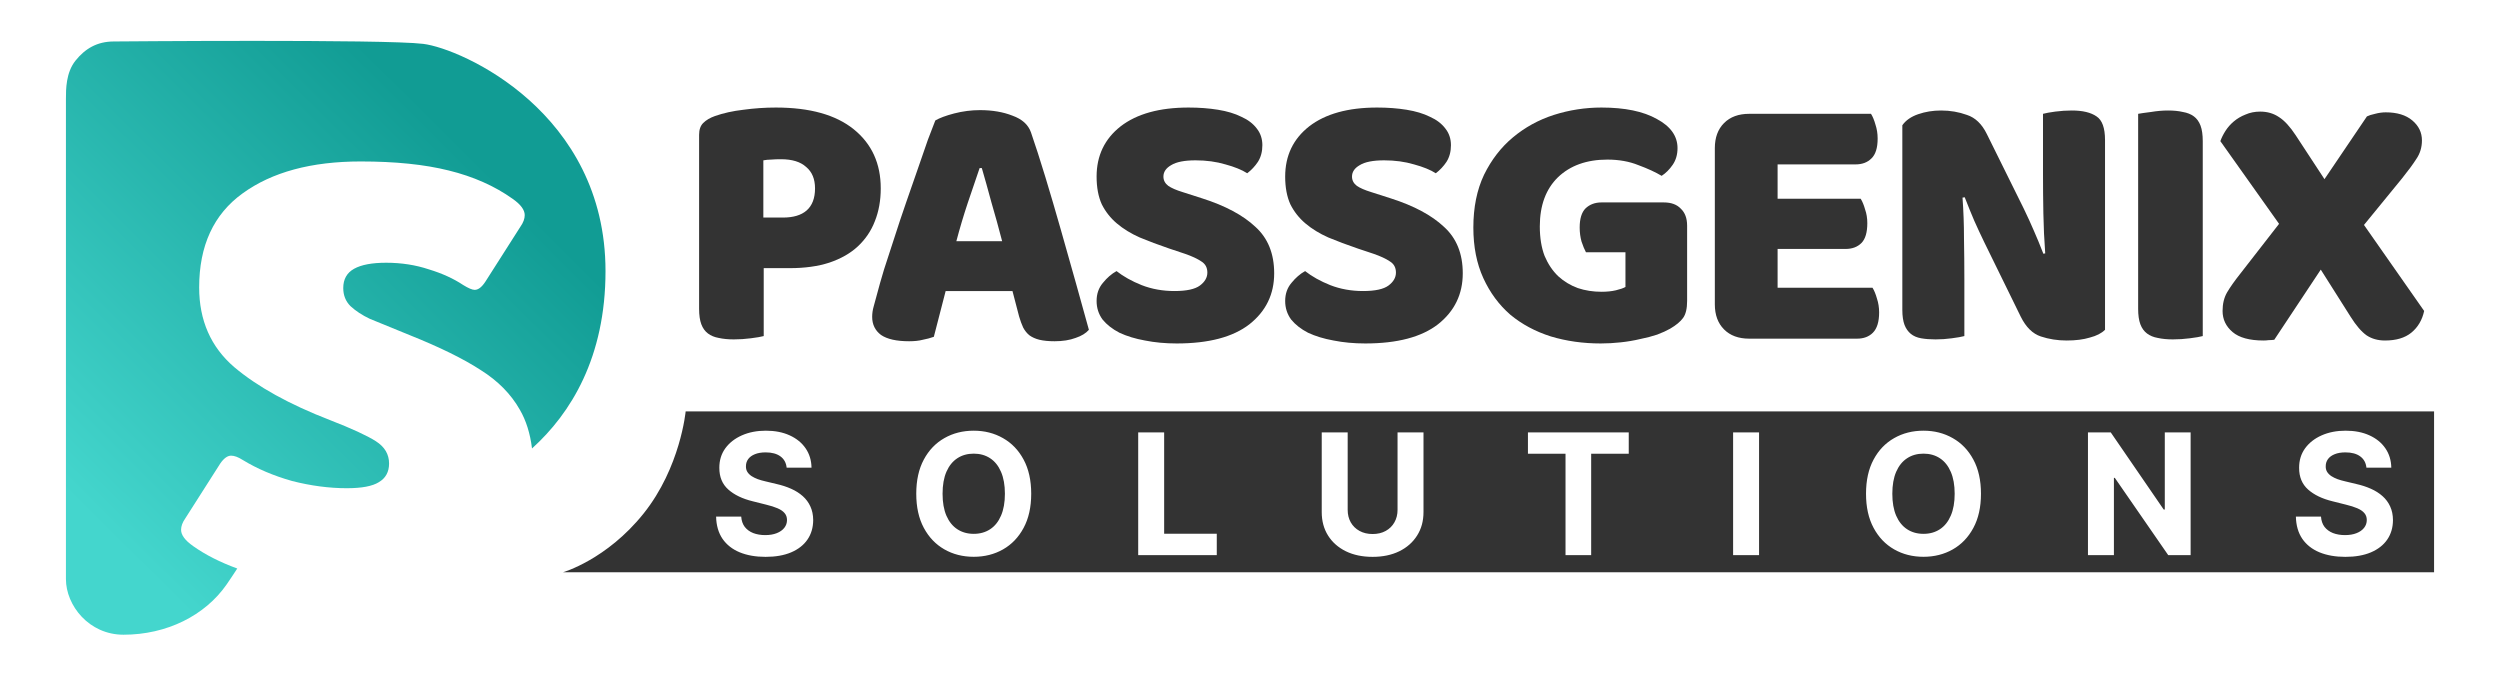
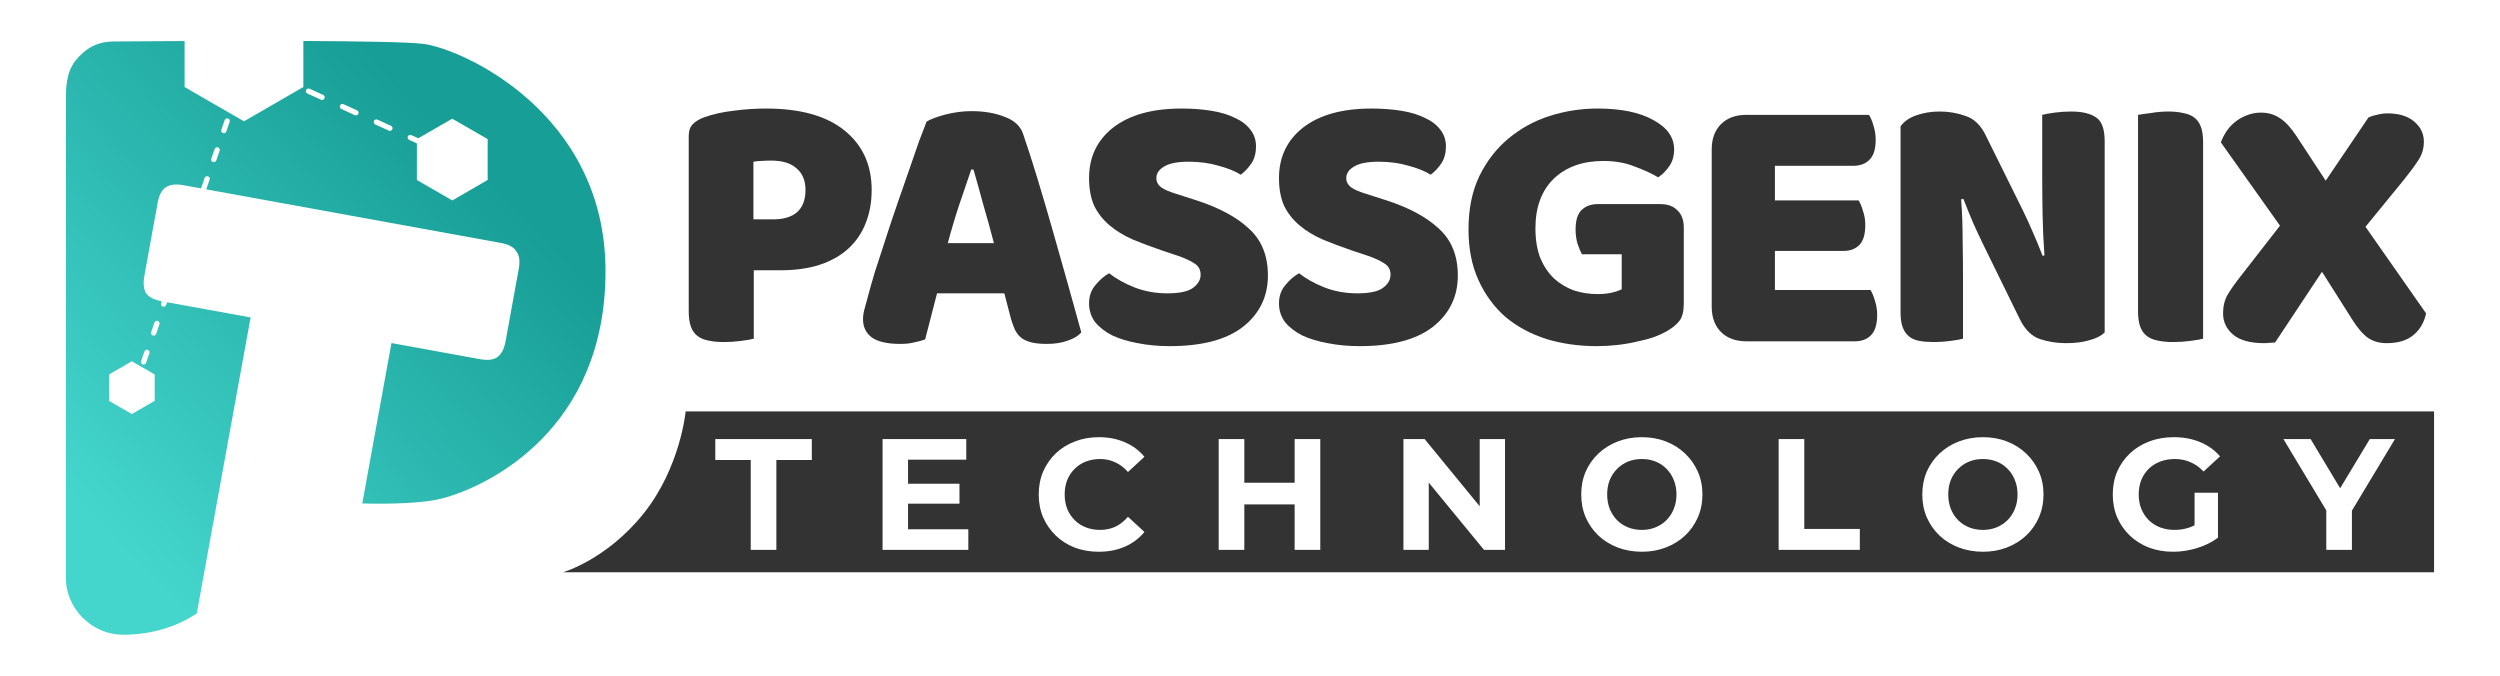
<svg xmlns="http://www.w3.org/2000/svg" width="1896" height="512" viewBox="0 0 1896 512" fill="none">
-   <path fill-rule="evenodd" clip-rule="evenodd" d="M50 439.189C50 459.145 67.46 481.369 93.65 481.369C126.387 481.369 155.487 466.855 171.856 443.271C174.314 439.73 177.067 435.6 179.941 431.157C166.936 426.415 155.781 420.748 146.475 414.156C140.379 409.889 137.33 405.774 137.33 401.811C137.33 399.068 138.397 396.172 140.531 393.124L167.05 351.516C169.794 347.554 172.537 345.572 175.28 345.572C177.719 345.572 180.615 346.639 183.968 348.773C194.941 355.479 207.439 360.813 221.46 364.776C235.787 368.434 249.656 370.263 263.068 370.263C274.346 370.263 282.424 368.738 287.301 365.69C292.483 362.642 295.074 357.917 295.074 351.516C295.074 344.505 291.721 338.866 285.015 334.599C278.309 330.331 266.726 324.997 250.266 318.596C219.479 306.708 195.246 293.296 177.566 278.36C159.887 263.119 151.047 243.001 151.047 218.006C151.047 186.305 162.021 162.529 183.968 146.678C206.219 130.523 236.091 122.445 273.584 122.445C299.798 122.445 322.05 124.732 340.339 129.304C358.933 133.876 375.089 141.039 388.805 150.794C394.902 155.061 397.95 159.176 397.95 163.139C397.95 165.882 396.883 168.778 394.749 171.826L368.23 213.434C365.487 217.701 362.743 219.835 360 219.835C358.171 219.835 355.275 218.616 351.313 216.177C343.997 211.3 335.31 207.337 325.251 204.289C315.192 200.936 304.371 199.26 292.788 199.26C282.119 199.26 274.041 200.784 268.555 203.832C263.068 206.88 260.325 211.757 260.325 218.463C260.325 223.95 262.153 228.522 265.811 232.18C269.774 235.838 274.651 239.038 280.443 241.782C286.234 244.22 296.293 248.335 310.62 254.127C333.481 263.271 351.465 272.111 364.572 280.646C377.68 288.876 387.586 298.935 394.292 310.823C399.023 318.994 402.085 328.758 403.478 340.115C432.993 313.459 459.218 270.961 459.218 205.614C459.218 85.153 350.093 36.896 320.993 33.268C291.893 29.639 86.375 31.453 86.375 31.453C73.644 31.453 64.55 36.896 57.275 45.967C50 55.038 50 67.737 50 74.994V439.189Z" fill="url(#paint0_linear_14_70)" />
-   <path d="M593.76 165C601.6 165 607.573 163.227 611.68 159.68C615.973 155.947 618.12 150.347 618.12 142.88C618.12 135.787 615.88 130.373 611.4 126.64C607.107 122.72 600.76 120.76 592.36 120.76C589.373 120.76 586.853 120.853 584.8 121.04C582.933 121.04 580.973 121.227 578.92 121.6V165H593.76ZM579.2 254.88C577.147 255.44 573.88 256 569.4 256.56C565.107 257.12 560.813 257.4 556.52 257.4C552.227 257.4 548.4 257.027 545.04 256.28C541.867 255.72 539.16 254.6 536.92 252.92C534.68 251.24 533 248.907 531.88 245.92C530.76 242.933 530.2 239.013 530.2 234.16V102.28C530.2 98.36 531.227 95.373 533.28 93.32C535.52 91.08 538.507 89.307 542.24 88C548.587 85.76 555.773 84.173 563.8 83.24C572.013 82.12 580.227 81.56 588.44 81.56C614.2 81.56 633.893 87.067 647.52 98.08C661.147 109.093 667.96 124.027 667.96 142.88C667.96 152.027 666.467 160.333 663.48 167.8C660.68 175.08 656.387 181.427 650.6 186.84C645 192.067 637.813 196.173 629.04 199.16C620.453 201.96 610.467 203.36 599.08 203.36H579.2V254.88Z" fill="#333333" />
-   <path d="M709.339 91.36C712.512 89.493 717.272 87.72 723.619 86.04C730.152 84.36 736.685 83.52 743.219 83.52C752.552 83.52 760.765 84.92 767.859 87.72C775.139 90.333 779.805 94.533 781.859 100.32C785.219 110.027 788.859 121.32 792.779 134.2C796.699 147.08 800.619 160.427 804.539 174.24C808.459 187.867 812.285 201.4 816.019 214.84C819.752 228.093 823.019 239.853 825.819 250.12C823.579 252.733 820.219 254.787 815.739 256.28C811.259 257.96 805.939 258.8 799.779 258.8C795.299 258.8 791.472 258.427 788.299 257.68C785.312 256.933 782.792 255.813 780.739 254.32C778.872 252.827 777.285 250.867 775.979 248.44C774.859 246.013 773.832 243.213 772.899 240.04L767.859 220.72H717.179C715.685 226.32 714.192 232.107 712.699 238.08C711.205 244.053 709.712 249.84 708.219 255.44C705.605 256.373 702.805 257.12 699.819 257.68C697.019 258.427 693.565 258.8 689.459 258.8C679.939 258.8 672.845 257.213 668.179 254.04C663.699 250.68 661.459 246.107 661.459 240.32C661.459 237.707 661.832 235.093 662.579 232.48C663.325 229.867 664.165 226.787 665.099 223.24C666.405 218.2 668.179 211.947 670.419 204.48C672.845 197.013 675.459 188.987 678.259 180.4C681.059 171.627 684.045 162.667 687.219 153.52C690.392 144.373 693.379 135.787 696.179 127.76C698.979 119.547 701.499 112.267 703.739 105.92C706.165 99.573 708.032 94.72 709.339 91.36ZM742.939 127.48C740.325 135.32 737.339 144.093 733.979 153.8C730.805 163.32 727.912 173.027 725.299 182.92H760.019C757.405 172.84 754.699 163.04 751.899 153.52C749.285 143.813 746.859 135.133 744.619 127.48H742.939Z" fill="#333333" />
-   <path d="M886.819 188.52C878.606 185.72 871.139 182.92 864.419 180.12C857.699 177.133 851.913 173.587 847.059 169.48C842.206 165.373 838.379 160.52 835.579 154.92C832.966 149.133 831.659 142.133 831.659 133.92C831.659 118.053 837.726 105.36 849.859 95.84C862.179 86.32 879.353 81.56 901.379 81.56C909.406 81.56 916.873 82.12 923.779 83.24C930.686 84.36 936.566 86.133 941.419 88.56C946.459 90.8 950.379 93.787 953.179 97.52C955.979 101.067 957.379 105.267 957.379 110.12C957.379 114.973 956.259 119.173 954.019 122.72C951.779 126.08 949.073 128.973 945.899 131.4C941.793 128.787 936.286 126.547 929.379 124.68C922.473 122.627 914.913 121.6 906.699 121.6C898.299 121.6 892.139 122.813 888.219 125.24C884.299 127.48 882.339 130.373 882.339 133.92C882.339 136.72 883.553 139.053 885.979 140.92C888.406 142.6 892.046 144.187 896.899 145.68L911.739 150.44C929.286 156.04 942.726 163.227 952.059 172C961.579 180.587 966.339 192.347 966.339 207.28C966.339 223.147 960.086 236.027 947.579 245.92C935.073 255.627 916.686 260.48 892.419 260.48C883.833 260.48 875.806 259.733 868.339 258.24C861.059 256.933 854.619 254.973 849.019 252.36C843.606 249.56 839.313 246.2 836.139 242.28C833.153 238.173 831.659 233.507 831.659 228.28C831.659 222.867 833.246 218.293 836.419 214.56C839.593 210.64 843.046 207.653 846.779 205.6C852.006 209.707 858.353 213.253 865.819 216.24C873.473 219.227 881.779 220.72 890.739 220.72C899.886 220.72 906.326 219.32 910.059 216.52C913.793 213.72 915.659 210.453 915.659 206.72C915.659 202.987 914.166 200.187 911.179 198.32C908.193 196.267 903.993 194.307 898.579 192.44L886.819 188.52Z" fill="#333333" />
-   <path d="M1029.84 188.52C1021.62 185.72 1014.16 182.92 1007.44 180.12C1000.72 177.133 994.931 173.587 990.078 169.48C985.225 165.373 981.398 160.52 978.598 154.92C975.985 149.133 974.678 142.133 974.678 133.92C974.678 118.053 980.745 105.36 992.878 95.84C1005.2 86.32 1022.37 81.56 1044.4 81.56C1052.42 81.56 1059.89 82.12 1066.8 83.24C1073.7 84.36 1079.58 86.133 1084.44 88.56C1089.48 90.8 1093.4 93.787 1096.2 97.52C1099 101.067 1100.4 105.267 1100.4 110.12C1100.4 114.973 1099.28 119.173 1097.04 122.72C1094.8 126.08 1092.09 128.973 1088.92 131.4C1084.81 128.787 1079.3 126.547 1072.4 124.68C1065.49 122.627 1057.93 121.6 1049.72 121.6C1041.32 121.6 1035.16 122.813 1031.24 125.24C1027.32 127.48 1025.36 130.373 1025.36 133.92C1025.36 136.72 1026.57 139.053 1029 140.92C1031.42 142.6 1035.06 144.187 1039.92 145.68L1054.76 150.44C1072.3 156.04 1085.74 163.227 1095.08 172C1104.6 180.587 1109.36 192.347 1109.36 207.28C1109.36 223.147 1103.1 236.027 1090.6 245.92C1078.09 255.627 1059.7 260.48 1035.44 260.48C1026.85 260.48 1018.82 259.733 1011.36 258.24C1004.08 256.933 997.638 254.973 992.038 252.36C986.625 249.56 982.331 246.2 979.158 242.28C976.171 238.173 974.678 233.507 974.678 228.28C974.678 222.867 976.265 218.293 979.438 214.56C982.611 210.64 986.065 207.653 989.798 205.6C995.025 209.707 1001.37 213.253 1008.84 216.24C1016.49 219.227 1024.8 220.72 1033.76 220.72C1042.9 220.72 1049.34 219.32 1053.08 216.52C1056.81 213.72 1058.68 210.453 1058.68 206.72C1058.68 202.987 1057.18 200.187 1054.2 198.32C1051.21 196.267 1047.01 194.307 1041.6 192.44L1029.84 188.52Z" fill="#333333" />
-   <path d="M1279.51 228.28C1279.51 234.067 1278.48 238.36 1276.43 241.16C1274.38 243.96 1271.11 246.667 1266.63 249.28C1264.02 250.773 1260.75 252.267 1256.83 253.76C1252.91 255.067 1248.62 256.187 1243.95 257.12C1239.28 258.24 1234.34 259.08 1229.11 259.64C1224.07 260.2 1219.03 260.48 1213.99 260.48C1200.55 260.48 1187.95 258.707 1176.19 255.16C1164.43 251.427 1154.16 245.92 1145.39 238.64C1136.8 231.173 1129.99 221.933 1124.95 210.92C1119.91 199.907 1117.39 187.12 1117.39 172.56C1117.39 157.253 1120.1 143.907 1125.51 132.52C1131.11 121.133 1138.39 111.707 1147.35 104.24C1156.5 96.587 1166.86 90.893 1178.43 87.16C1190.19 83.427 1202.23 81.56 1214.55 81.56C1232.28 81.56 1246.28 84.453 1256.55 90.24C1267 95.84 1272.23 103.213 1272.23 112.36C1272.23 117.213 1271.02 121.413 1268.59 124.96C1266.16 128.507 1263.36 131.307 1260.19 133.36C1255.52 130.56 1249.64 127.853 1242.55 125.24C1235.64 122.44 1227.8 121.04 1219.03 121.04C1203.35 121.04 1190.84 125.52 1181.51 134.48C1172.36 143.44 1167.79 155.853 1167.79 171.72C1167.79 180.307 1169 187.773 1171.43 194.12C1174.04 200.28 1177.5 205.413 1181.79 209.52C1186.08 213.44 1191.03 216.427 1196.63 218.48C1202.23 220.347 1208.2 221.28 1214.55 221.28C1218.66 221.28 1222.3 220.907 1225.47 220.16C1228.64 219.413 1231.07 218.573 1232.75 217.64V191.32H1202.79C1201.67 189.267 1200.55 186.56 1199.43 183.2C1198.5 179.84 1198.03 176.293 1198.03 172.56C1198.03 165.84 1199.52 160.987 1202.51 158C1205.68 155.013 1209.7 153.52 1214.55 153.52H1261.87C1267.47 153.52 1271.76 155.107 1274.75 158.28C1277.92 161.267 1279.51 165.56 1279.51 171.16V228.28Z" fill="#333333" />
-   <path d="M1300.53 112.36C1300.53 104.333 1302.86 97.987 1307.53 93.32C1312.19 88.653 1318.54 86.32 1326.57 86.32H1418.97C1420.27 88.373 1421.39 91.08 1422.33 94.44C1423.45 97.8 1424.01 101.347 1424.01 105.08C1424.01 112.173 1422.42 117.213 1419.25 120.2C1416.26 123.187 1412.25 124.68 1407.21 124.68H1348.13V150.72H1411.13C1412.43 152.773 1413.55 155.48 1414.49 158.84C1415.61 162.013 1416.17 165.467 1416.17 169.2C1416.17 176.293 1414.67 181.333 1411.69 184.32C1408.7 187.307 1404.69 188.8 1399.65 188.8H1348.13V218.2H1420.09C1421.39 220.253 1422.51 222.96 1423.45 226.32C1424.57 229.68 1425.13 233.227 1425.13 236.96C1425.13 244.053 1423.54 249.187 1420.37 252.36C1417.38 255.347 1413.37 256.84 1408.33 256.84H1326.57C1318.54 256.84 1312.19 254.507 1307.53 249.84C1302.86 245.173 1300.53 238.827 1300.53 230.8V112.36Z" fill="#333333" />
-   <path d="M1596.45 250.12C1593.83 252.733 1590.01 254.693 1584.97 256C1580.11 257.493 1574.23 258.24 1567.33 258.24C1560.42 258.24 1553.89 257.213 1547.73 255.16C1541.57 253.107 1536.53 248.16 1532.61 240.32L1504.89 183.76C1502.09 177.973 1499.57 172.56 1497.33 167.52C1495.09 162.293 1492.66 156.32 1490.05 149.6L1488.37 149.88C1489.11 159.96 1489.49 170.227 1489.49 180.68C1489.67 191.133 1489.77 201.4 1489.77 211.48V254.88C1487.71 255.44 1484.54 256 1480.25 256.56C1476.14 257.12 1472.03 257.4 1467.93 257.4C1463.82 257.4 1460.18 257.12 1457.01 256.56C1453.83 256 1451.22 254.88 1449.17 253.2C1447.11 251.52 1445.53 249.28 1444.41 246.48C1443.29 243.493 1442.73 239.667 1442.73 235V95C1445.34 91.267 1449.35 88.467 1454.77 86.6C1460.18 84.733 1465.97 83.8 1472.13 83.8C1479.03 83.8 1485.57 84.92 1491.73 87.16C1498.07 89.213 1503.11 94.067 1506.85 101.72L1534.85 158.28C1537.65 164.067 1540.17 169.573 1542.41 174.8C1544.65 179.84 1547.07 185.72 1549.69 192.44L1551.09 192.16C1550.34 182.08 1549.87 172 1549.69 161.92C1549.5 151.84 1549.41 141.76 1549.41 131.68V86.32C1551.46 85.76 1554.54 85.2 1558.65 84.64C1562.94 84.08 1567.14 83.8 1571.25 83.8C1579.46 83.8 1585.71 85.293 1590.01 88.28C1594.3 91.08 1596.45 97.053 1596.45 106.2V250.12Z" fill="#333333" />
-   <path d="M1670.57 254.88C1668.51 255.44 1665.25 256 1660.77 256.56C1656.47 257.12 1652.18 257.4 1647.89 257.4C1643.59 257.4 1639.77 257.027 1636.41 256.28C1633.23 255.72 1630.53 254.6 1628.29 252.92C1626.05 251.24 1624.37 248.907 1623.25 245.92C1622.13 242.933 1621.57 239.013 1621.57 234.16V86.32C1623.62 85.947 1626.89 85.48 1631.37 84.92C1635.85 84.173 1640.14 83.8 1644.25 83.8C1648.54 83.8 1652.27 84.173 1655.45 84.92C1658.81 85.48 1661.61 86.6 1663.85 88.28C1666.09 89.96 1667.77 92.293 1668.89 95.28C1670.01 98.267 1670.57 102.187 1670.57 107.04V254.88Z" fill="#333333" />
-   <path d="M1683.92 107.04C1684.85 104.427 1686.16 101.813 1687.84 99.2C1689.52 96.587 1691.57 94.253 1694 92.2C1696.61 89.96 1699.6 88.187 1702.96 86.88C1706.32 85.387 1710.05 84.64 1714.16 84.64C1719.57 84.64 1724.33 86.04 1728.44 88.84C1732.54 91.453 1736.74 96.027 1741.04 102.56L1762.88 135.88L1795.08 88.28C1796.57 87.533 1798.62 86.88 1801.24 86.32C1804.04 85.573 1806.74 85.2 1809.36 85.2C1817.94 85.2 1824.66 87.253 1829.52 91.36C1834.37 95.467 1836.8 100.507 1836.8 106.48C1836.8 111.707 1835.4 116.373 1832.6 120.48C1829.98 124.587 1826.34 129.533 1821.68 135.32L1792.84 170.6L1838.48 235.84C1836.98 242.747 1833.72 248.253 1828.68 252.36C1823.82 256.28 1817.2 258.24 1808.8 258.24C1803.38 258.24 1798.72 256.933 1794.8 254.32C1790.88 251.52 1786.86 246.853 1782.76 240.32L1760.08 204.48L1724.8 257.68C1723.3 257.867 1721.9 257.96 1720.6 257.96C1719.29 258.147 1717.98 258.24 1716.68 258.24C1706.04 258.24 1698.2 256.093 1693.16 251.8C1688.12 247.507 1685.6 242.187 1685.6 235.84C1685.6 230.427 1686.72 225.76 1688.96 221.84C1691.38 217.733 1694.74 212.973 1699.04 207.56L1728.44 169.76L1683.92 107.04Z" fill="#333333" />
-   <path fill-rule="evenodd" clip-rule="evenodd" d="M488.066 389.5C516.078 354.5 520 312 520 312H1846V434H520H427C427 434 460.054 424.5 488.066 389.5ZM596.591 354.682C596.227 351.015 594.667 348.167 591.909 346.136C589.151 344.106 585.409 343.091 580.682 343.091C577.47 343.091 574.757 343.545 572.545 344.454C570.333 345.333 568.636 346.56 567.454 348.136C566.303 349.712 565.727 351.5 565.727 353.5C565.667 355.167 566.015 356.621 566.773 357.864C567.561 359.106 568.636 360.182 570 361.091C571.364 361.97 572.939 362.742 574.727 363.409C576.515 364.045 578.424 364.591 580.454 365.045L588.818 367.045C592.879 367.954 596.606 369.167 600 370.682C603.394 372.197 606.333 374.06 608.818 376.273C611.303 378.485 613.227 381.091 614.591 384.091C615.985 387.091 616.697 390.53 616.727 394.409C616.697 400.106 615.242 405.045 612.364 409.227C609.515 413.379 605.394 416.606 600 418.909C594.636 421.182 588.167 422.318 580.591 422.318C573.076 422.318 566.53 421.167 560.954 418.864C555.409 416.56 551.076 413.151 547.954 408.636C544.864 404.091 543.242 398.47 543.091 391.773H562.136C562.348 394.894 563.242 397.5 564.818 399.591C566.424 401.651 568.561 403.212 571.227 404.273C573.924 405.303 576.97 405.818 580.364 405.818C583.697 405.818 586.591 405.333 589.045 404.364C591.53 403.394 593.454 402.045 594.818 400.318C596.182 398.591 596.864 396.606 596.864 394.364C596.864 392.273 596.242 390.515 595 389.091C593.788 387.667 592 386.454 589.636 385.454C587.303 384.454 584.439 383.545 581.045 382.727L570.909 380.182C563.061 378.273 556.864 375.288 552.318 371.227C547.773 367.167 545.515 361.697 545.545 354.818C545.515 349.182 547.015 344.257 550.045 340.045C553.106 335.833 557.303 332.545 562.636 330.182C567.97 327.818 574.03 326.636 580.818 326.636C587.727 326.636 593.757 327.818 598.909 330.182C604.091 332.545 608.121 335.833 611 340.045C613.879 344.257 615.364 349.136 615.454 354.682H596.591ZM782.071 374.454C782.071 384.606 780.147 393.242 776.299 400.364C772.48 407.485 767.268 412.924 760.662 416.682C754.086 420.409 746.692 422.273 738.48 422.273C730.208 422.273 722.783 420.394 716.208 416.636C709.632 412.879 704.435 407.439 700.617 400.318C696.799 393.197 694.889 384.576 694.889 374.454C694.889 364.303 696.799 355.667 700.617 348.545C704.435 341.424 709.632 336 716.208 332.273C722.783 328.515 730.208 326.636 738.48 326.636C746.692 326.636 754.086 328.515 760.662 332.273C767.268 336 772.48 341.424 776.299 348.545C780.147 355.667 782.071 364.303 782.071 374.454ZM762.117 374.454C762.117 367.879 761.132 362.333 759.162 357.818C757.223 353.303 754.48 349.879 750.935 347.545C747.389 345.212 743.238 344.045 738.48 344.045C733.723 344.045 729.571 345.212 726.026 347.545C722.48 349.879 719.723 353.303 717.753 357.818C715.814 362.333 714.844 367.879 714.844 374.454C714.844 381.03 715.814 386.576 717.753 391.091C719.723 395.606 722.48 399.03 726.026 401.364C729.571 403.697 733.723 404.864 738.48 404.864C743.238 404.864 747.389 403.697 750.935 401.364C754.48 399.03 757.223 395.606 759.162 391.091C761.132 386.576 762.117 381.03 762.117 374.454ZM882.893 327.909H863.211V421H922.802V404.773H882.893V327.909ZM1059.9 327.909H1079.58V388.364C1079.58 395.151 1077.96 401.091 1074.71 406.182C1071.5 411.273 1067 415.242 1061.21 418.091C1055.43 420.909 1048.68 422.318 1040.99 422.318C1033.26 422.318 1026.5 420.909 1020.71 418.091C1014.93 415.242 1010.43 411.273 1007.21 406.182C1004 401.091 1002.4 395.151 1002.4 388.364V327.909H1022.08V386.682C1022.08 390.227 1022.85 393.379 1024.4 396.136C1025.97 398.894 1028.18 401.06 1031.03 402.636C1033.88 404.212 1037.2 405 1040.99 405C1044.8 405 1048.12 404.212 1050.94 402.636C1053.79 401.06 1055.99 398.894 1057.53 396.136C1059.11 393.379 1059.9 390.227 1059.9 386.682V327.909ZM1158.79 327.909V344.136H1187.29V421H1206.74V344.136H1235.24V327.909H1158.79ZM1334.07 421H1314.39V327.909H1334.07V421ZM1496.6 400.364C1500.45 393.242 1502.37 384.606 1502.37 374.454C1502.37 364.303 1500.45 355.667 1496.6 348.545C1492.78 341.424 1487.57 336 1480.96 332.273C1474.39 328.515 1466.99 326.636 1458.78 326.636C1450.51 326.636 1443.08 328.515 1436.51 332.273C1429.93 336 1424.73 341.424 1420.92 348.545C1417.1 355.667 1415.19 364.303 1415.19 374.454C1415.19 384.576 1417.1 393.197 1420.92 400.318C1424.73 407.439 1429.93 412.879 1436.51 416.636C1443.08 420.394 1450.51 422.273 1458.78 422.273C1466.99 422.273 1474.39 420.409 1480.96 416.682C1487.57 412.924 1492.78 407.485 1496.6 400.364ZM1479.46 357.818C1481.43 362.333 1482.42 367.879 1482.42 374.454C1482.42 381.03 1481.43 386.576 1479.46 391.091C1477.52 395.606 1474.78 399.03 1471.23 401.364C1467.69 403.697 1463.54 404.864 1458.78 404.864C1454.02 404.864 1449.87 403.697 1446.33 401.364C1442.78 399.03 1440.02 395.606 1438.05 391.091C1436.11 386.576 1435.14 381.03 1435.14 374.454C1435.14 367.879 1436.11 362.333 1438.05 357.818C1440.02 353.303 1442.78 349.879 1446.33 347.545C1449.87 345.212 1454.02 344.045 1458.78 344.045C1463.54 344.045 1467.69 345.212 1471.23 347.545C1474.78 349.879 1477.52 353.303 1479.46 357.818ZM1661.37 421H1644.37L1603.87 362.409H1603.19V421H1583.51V327.909H1600.78L1640.97 386.454H1641.78V327.909H1661.37V421ZM1790.01 346.136C1792.77 348.167 1794.33 351.015 1794.7 354.682H1813.56C1813.47 349.136 1811.98 344.257 1809.1 340.045C1806.23 335.833 1802.2 332.545 1797.01 330.182C1791.86 327.818 1785.83 326.636 1778.92 326.636C1772.14 326.636 1766.07 327.818 1760.74 330.182C1755.41 332.545 1751.21 335.833 1748.15 340.045C1745.12 344.257 1743.62 349.182 1743.65 354.818C1743.62 361.697 1745.88 367.167 1750.42 371.227C1754.97 375.288 1761.17 378.273 1769.01 380.182L1779.15 382.727C1782.54 383.545 1785.41 384.454 1787.74 385.454C1790.1 386.454 1791.89 387.667 1793.1 389.091C1794.35 390.515 1794.97 392.273 1794.97 394.364C1794.97 396.606 1794.29 398.591 1792.92 400.318C1791.56 402.045 1789.64 403.394 1787.15 404.364C1784.7 405.333 1781.8 405.818 1778.47 405.818C1775.07 405.818 1772.03 405.303 1769.33 404.273C1766.67 403.212 1764.53 401.651 1762.92 399.591C1761.35 397.5 1760.45 394.894 1760.24 391.773H1741.2C1741.35 398.47 1742.97 404.091 1746.06 408.636C1749.18 413.151 1753.51 416.56 1759.06 418.864C1764.64 421.167 1771.18 422.318 1778.7 422.318C1786.27 422.318 1792.74 421.182 1798.1 418.909C1803.5 416.606 1807.62 413.379 1810.47 409.227C1813.35 405.045 1814.8 400.106 1814.83 394.409C1814.8 390.53 1814.09 387.091 1812.7 384.091C1811.33 381.091 1809.41 378.485 1806.92 376.273C1804.44 374.06 1801.5 372.197 1798.1 370.682C1794.71 369.167 1790.98 367.954 1786.92 367.045L1778.56 365.045C1776.53 364.591 1774.62 364.045 1772.83 363.409C1771.04 362.742 1769.47 361.97 1768.1 361.091C1766.74 360.182 1765.67 359.106 1764.88 357.864C1764.12 356.621 1763.77 355.167 1763.83 353.5C1763.83 351.5 1764.41 349.712 1765.56 348.136C1766.74 346.56 1768.44 345.333 1770.65 344.454C1772.86 343.545 1775.57 343.091 1778.79 343.091C1783.51 343.091 1787.26 344.106 1790.01 346.136Z" fill="#333333" />
+   <path d="M586.344 166.35C594.24 166.35 600.256 164.564 604.392 160.992C608.716 157.232 610.878 151.592 610.878 144.072C610.878 136.928 608.622 131.476 604.11 127.716C599.786 123.768 593.394 121.794 584.934 121.794C581.926 121.794 579.388 121.888 577.32 122.076C575.44 122.076 573.466 122.264 571.398 122.64V166.35H586.344ZM571.68 256.872C569.612 257.436 566.322 258 561.81 258.564C557.486 259.128 553.162 259.41 548.838 259.41C544.514 259.41 540.66 259.034 537.276 258.282C534.08 257.718 531.354 256.59 529.098 254.898C526.842 253.206 525.15 250.856 524.022 247.848C522.894 244.84 522.33 240.892 522.33 236.004V103.182C522.33 99.234 523.364 96.226 525.432 94.158C527.688 91.902 530.696 90.116 534.456 88.8C540.848 86.544 548.086 84.946 556.17 84.006C564.442 82.878 572.714 82.314 580.986 82.314C606.93 82.314 626.764 87.86 640.488 98.952C654.212 110.044 661.074 125.084 661.074 144.072C661.074 153.284 659.57 161.65 656.562 169.17C653.742 176.502 649.418 182.894 643.59 188.346C637.95 193.61 630.712 197.746 621.876 200.754C613.228 203.574 603.17 204.984 591.702 204.984H571.68V256.872Z" fill="#333333" />
+   <path d="M702.748 92.184C705.944 90.304 710.738 88.518 717.13 86.826C723.71 85.134 730.29 84.288 736.87 84.288C746.27 84.288 754.542 85.698 761.686 88.518C769.018 91.15 773.718 95.38 775.786 101.208C779.17 110.984 782.836 122.358 786.784 135.33C790.732 148.302 794.68 161.744 798.628 175.656C802.576 189.38 806.43 203.01 810.19 216.546C813.95 229.894 817.24 241.738 820.06 252.078C817.804 254.71 814.42 256.778 809.908 258.282C805.396 259.974 800.038 260.82 793.834 260.82C789.322 260.82 785.468 260.444 782.272 259.692C779.264 258.94 776.726 257.812 774.658 256.308C772.778 254.804 771.18 252.83 769.864 250.386C768.736 247.942 767.702 245.122 766.762 241.926L761.686 222.468H710.644C709.14 228.108 707.636 233.936 706.132 239.952C704.628 245.968 703.124 251.796 701.62 257.436C698.988 258.376 696.168 259.128 693.16 259.692C690.34 260.444 686.862 260.82 682.726 260.82C673.138 260.82 665.994 259.222 661.294 256.026C656.782 252.642 654.526 248.036 654.526 242.208C654.526 239.576 654.902 236.944 655.654 234.312C656.406 231.68 657.252 228.578 658.192 225.006C659.508 219.93 661.294 213.632 663.55 206.112C665.994 198.592 668.626 190.508 671.446 181.86C674.266 173.024 677.274 164 680.47 154.788C683.666 145.576 686.674 136.928 689.494 128.844C692.314 120.572 694.852 113.24 697.108 106.848C699.552 100.456 701.432 95.568 702.748 92.184ZM736.588 128.562C733.956 136.458 730.948 145.294 727.564 155.07C724.368 164.658 721.454 174.434 718.822 184.398H753.79C751.158 174.246 748.432 164.376 745.612 154.788C742.98 145.012 740.536 136.27 738.28 128.562H736.588Z" fill="#333333" />
+   <path d="M881.497 190.038C873.225 187.218 865.705 184.398 858.937 181.578C852.169 178.57 846.341 174.998 841.453 170.862C836.565 166.726 832.711 161.838 829.891 156.198C827.259 150.37 825.943 143.32 825.943 135.048C825.943 119.068 832.053 106.284 844.273 96.696C856.681 87.108 873.977 82.314 896.161 82.314C904.245 82.314 911.765 82.878 918.721 84.006C925.677 85.134 931.599 86.92 936.487 89.364C941.563 91.62 945.511 94.628 948.331 98.388C951.151 101.96 952.561 106.19 952.561 111.078C952.561 115.966 951.433 120.196 949.177 123.768C946.921 127.152 944.195 130.066 940.999 132.51C936.863 129.878 931.317 127.622 924.361 125.742C917.405 123.674 909.791 122.64 901.519 122.64C893.059 122.64 886.855 123.862 882.907 126.306C878.959 128.562 876.985 131.476 876.985 135.048C876.985 137.868 878.207 140.218 880.651 142.098C883.095 143.79 886.761 145.388 891.649 146.892L906.595 151.686C924.267 157.326 937.803 164.564 947.203 173.4C956.791 182.048 961.585 193.892 961.585 208.932C961.585 224.912 955.287 237.884 942.691 247.848C930.095 257.624 911.577 262.512 887.137 262.512C878.489 262.512 870.405 261.76 862.885 260.256C855.553 258.94 849.067 256.966 843.427 254.334C837.975 251.514 833.651 248.13 830.455 244.182C827.447 240.046 825.943 235.346 825.943 230.082C825.943 224.63 827.541 220.024 830.737 216.264C833.933 212.316 837.411 209.308 841.171 207.24C846.435 211.376 852.827 214.948 860.347 217.956C868.055 220.964 876.421 222.468 885.445 222.468C894.657 222.468 901.143 221.058 904.903 218.238C908.663 215.418 910.543 212.128 910.543 208.368C910.543 204.608 909.039 201.788 906.031 199.908C903.023 197.84 898.793 195.866 893.341 193.986L881.497 190.038Z" fill="#333333" />
+   <path d="M1025.54 190.038C1017.26 187.218 1009.74 184.398 1002.98 181.578C996.209 178.57 990.381 174.998 985.493 170.862C980.605 166.726 976.751 161.838 973.931 156.198C971.299 150.37 969.983 143.32 969.983 135.048C969.983 119.068 976.093 106.284 988.313 96.696C1000.72 87.108 1018.02 82.314 1040.2 82.314C1048.28 82.314 1055.8 82.878 1062.76 84.006C1069.72 85.134 1075.64 86.92 1080.53 89.364C1085.6 91.62 1089.55 94.628 1092.37 98.388C1095.19 101.96 1096.6 106.19 1096.6 111.078C1096.6 115.966 1095.47 120.196 1093.22 123.768C1090.96 127.152 1088.24 130.066 1085.04 132.51C1080.9 129.878 1075.36 127.622 1068.4 125.742C1061.45 123.674 1053.83 122.64 1045.56 122.64C1037.1 122.64 1030.89 123.862 1026.95 126.306C1023 128.562 1021.02 131.476 1021.02 135.048C1021.02 137.868 1022.25 140.218 1024.69 142.098C1027.13 143.79 1030.8 145.388 1035.69 146.892L1050.64 151.686C1068.31 157.326 1081.84 164.564 1091.24 173.4C1100.83 182.048 1105.62 193.892 1105.62 208.932C1105.62 224.912 1099.33 237.884 1086.73 247.848C1074.14 257.624 1055.62 262.512 1031.18 262.512C1022.53 262.512 1014.44 261.76 1006.92 260.256C999.593 258.94 993.107 256.966 987.467 254.334C982.015 251.514 977.691 248.13 974.495 244.182C971.487 240.046 969.983 235.346 969.983 230.082C969.983 224.63 971.581 220.024 974.777 216.264C977.973 212.316 981.451 209.308 985.211 207.24C990.475 211.376 996.867 214.948 1004.39 217.956C1012.09 220.964 1020.46 222.468 1029.48 222.468C1038.7 222.468 1045.18 221.058 1048.94 218.238C1052.7 215.418 1054.58 212.128 1054.58 208.368C1054.58 204.608 1053.08 201.788 1050.07 199.908C1047.06 197.84 1042.83 195.866 1037.38 193.986L1025.54 190.038Z" fill="#333333" />
+   <path d="M1276.99 230.082C1276.99 235.91 1275.96 240.234 1273.89 243.054C1271.82 245.874 1268.53 248.6 1264.02 251.232C1261.39 252.736 1258.1 254.24 1254.15 255.744C1250.2 257.06 1245.88 258.188 1241.18 259.128C1236.48 260.256 1231.5 261.102 1226.23 261.666C1221.16 262.23 1216.08 262.512 1211 262.512C1197.47 262.512 1184.78 260.726 1172.93 257.154C1161.09 253.394 1150.75 247.848 1141.91 240.516C1133.27 232.996 1126.4 223.69 1121.33 212.598C1116.25 201.506 1113.71 188.628 1113.71 173.964C1113.71 158.548 1116.44 145.106 1121.89 133.638C1127.53 122.17 1134.86 112.676 1143.89 105.156C1153.1 97.448 1163.53 91.714 1175.19 87.954C1187.03 84.194 1199.16 82.314 1211.57 82.314C1229.43 82.314 1243.53 85.228 1253.87 91.056C1264.4 96.696 1269.66 104.122 1269.66 113.334C1269.66 118.222 1268.44 122.452 1265.99 126.024C1263.55 129.596 1260.73 132.416 1257.53 134.484C1252.83 131.664 1246.91 128.938 1239.77 126.306C1232.81 123.486 1224.92 122.076 1216.08 122.076C1200.29 122.076 1187.69 126.588 1178.29 135.612C1169.08 144.636 1164.47 157.138 1164.47 173.118C1164.47 181.766 1165.7 189.286 1168.14 195.678C1170.77 201.882 1174.25 207.052 1178.57 211.188C1182.9 215.136 1187.88 218.144 1193.52 220.212C1199.16 222.092 1205.18 223.032 1211.57 223.032C1215.7 223.032 1219.37 222.656 1222.57 221.904C1225.76 221.152 1228.21 220.306 1229.9 219.366V192.858H1199.72C1198.6 190.79 1197.47 188.064 1196.34 184.68C1195.4 181.296 1194.93 177.724 1194.93 173.964C1194.93 167.196 1196.43 162.308 1199.44 159.3C1202.64 156.292 1206.68 154.788 1211.57 154.788H1259.23C1264.87 154.788 1269.19 156.386 1272.2 159.582C1275.39 162.59 1276.99 166.914 1276.99 172.554V230.082Z" fill="#333333" />
+   <path d="M1298.16 113.334C1298.16 105.25 1300.51 98.858 1305.21 94.158C1309.91 89.458 1316.3 87.108 1324.39 87.108H1417.45C1418.76 89.176 1419.89 91.902 1420.83 95.286C1421.96 98.67 1422.52 102.242 1422.52 106.002C1422.52 113.146 1420.92 118.222 1417.73 121.23C1414.72 124.238 1410.68 125.742 1405.6 125.742H1346.1V151.968H1409.55C1410.87 154.036 1411.99 156.762 1412.93 160.146C1414.06 163.342 1414.63 166.82 1414.63 170.58C1414.63 177.724 1413.12 182.8 1410.11 185.808C1407.11 188.816 1403.06 190.32 1397.99 190.32H1346.1V219.93H1418.57C1419.89 221.998 1421.02 224.724 1421.96 228.108C1423.09 231.492 1423.65 235.064 1423.65 238.824C1423.65 245.968 1422.05 251.138 1418.86 254.334C1415.85 257.342 1411.81 258.846 1406.73 258.846H1324.39C1316.3 258.846 1309.91 256.496 1305.21 251.796C1300.51 247.096 1298.16 240.704 1298.16 232.62V113.334Z" fill="#333333" />
+   <path d="M1596.19 252.078C1593.56 254.71 1589.71 256.684 1584.63 258C1579.74 259.504 1573.82 260.256 1566.86 260.256C1559.91 260.256 1553.33 259.222 1547.12 257.154C1540.92 255.086 1535.84 250.104 1531.9 242.208L1503.98 185.244C1501.16 179.416 1498.62 173.964 1496.36 168.888C1494.11 163.624 1491.66 157.608 1489.03 150.84L1487.34 151.122C1488.09 161.274 1488.47 171.614 1488.47 182.142C1488.66 192.67 1488.75 203.01 1488.75 213.162V256.872C1486.68 257.436 1483.49 258 1479.16 258.564C1475.03 259.128 1470.89 259.41 1466.75 259.41C1462.62 259.41 1458.95 259.128 1455.76 258.564C1452.56 258 1449.93 256.872 1447.86 255.18C1445.79 253.488 1444.19 251.232 1443.07 248.412C1441.94 245.404 1441.37 241.55 1441.37 236.85V95.85C1444.01 92.09 1448.05 89.27 1453.5 87.39C1458.95 85.51 1464.78 84.57 1470.98 84.57C1477.94 84.57 1484.52 85.698 1490.72 87.954C1497.12 90.022 1502.19 94.91 1505.95 102.618L1534.15 159.582C1536.97 165.41 1539.51 170.956 1541.77 176.22C1544.02 181.296 1546.47 187.218 1549.1 193.986L1550.51 193.704C1549.76 183.552 1549.29 173.4 1549.1 163.248C1548.91 153.096 1548.82 142.944 1548.82 132.792V87.108C1550.88 86.544 1553.99 85.98 1558.12 85.416C1562.45 84.852 1566.68 84.57 1570.81 84.57C1579.08 84.57 1585.38 86.074 1589.71 89.082C1594.03 91.902 1596.19 97.918 1596.19 107.13V252.078Z" fill="#333333" />
+   <path d="M1670.84 256.872C1668.77 257.436 1665.48 258 1660.97 258.564C1656.65 259.128 1652.32 259.41 1648 259.41C1643.68 259.41 1639.82 259.034 1636.44 258.282C1633.24 257.718 1630.52 256.59 1628.26 254.898C1626 253.206 1624.31 250.856 1623.18 247.848C1622.06 244.84 1621.49 240.892 1621.49 236.004V87.108C1623.56 86.732 1626.85 86.262 1631.36 85.698C1635.87 84.946 1640.2 84.57 1644.33 84.57C1648.66 84.57 1652.42 84.946 1655.61 85.698C1659 86.262 1661.82 87.39 1664.07 89.082C1666.33 90.774 1668.02 93.124 1669.15 96.132C1670.28 99.14 1670.84 103.088 1670.84 107.976V256.872Z" fill="#333333" />
+   <path d="M1684.29 107.976C1685.23 105.344 1686.54 102.712 1688.24 100.08C1689.93 97.448 1692 95.098 1694.44 93.03C1697.07 90.774 1700.08 88.988 1703.47 87.672C1706.85 86.168 1710.61 85.416 1714.75 85.416C1720.2 85.416 1724.99 86.826 1729.13 89.646C1733.26 92.278 1737.49 96.884 1741.82 103.464L1763.81 137.022L1796.24 89.082C1797.75 88.33 1799.81 87.672 1802.45 87.108C1805.27 86.356 1807.99 85.98 1810.62 85.98C1819.27 85.98 1826.04 88.048 1830.93 92.184C1835.82 96.32 1838.26 101.396 1838.26 107.412C1838.26 112.676 1836.85 117.376 1834.03 121.512C1831.4 125.648 1827.73 130.63 1823.03 136.458L1793.99 171.99L1839.95 237.696C1838.45 244.652 1835.16 250.198 1830.08 254.334C1825.19 258.282 1818.52 260.256 1810.06 260.256C1804.61 260.256 1799.91 258.94 1795.96 256.308C1792.01 253.488 1787.97 248.788 1783.84 242.208L1760.99 206.112L1725.46 259.692C1723.96 259.88 1722.55 259.974 1721.23 259.974C1719.92 260.162 1718.6 260.256 1717.28 260.256C1706.57 260.256 1698.67 258.094 1693.6 253.77C1688.52 249.446 1685.98 244.088 1685.98 237.696C1685.98 232.244 1687.11 227.544 1689.37 223.596C1691.81 219.46 1695.19 214.666 1699.52 209.214L1729.13 171.144L1684.29 107.976Z" fill="#333333" />
+   <path fill-rule="evenodd" clip-rule="evenodd" d="M488.066 389.5C516.078 354.5 520 312 520 312H1846V434H520H427C427 434 460.054 424.5 488.066 389.5ZM833.247 418.44C826.767 418.44 820.727 417.4 815.127 415.32C809.607 413.16 804.807 410.12 800.727 406.2C796.647 402.28 793.447 397.68 791.127 392.4C788.887 387.12 787.767 381.32 787.767 375C787.767 368.68 788.887 362.88 791.127 357.6C793.447 352.32 796.647 347.72 800.727 343.8C804.887 339.88 809.727 336.88 815.247 334.8C820.767 332.64 826.807 331.56 833.367 331.56C840.648 331.56 847.208 332.84 853.047 335.4C858.967 337.88 863.927 341.56 867.927 346.44L855.448 357.96C852.568 354.68 849.367 352.24 845.847 350.64C842.327 348.96 838.487 348.12 834.328 348.12C830.407 348.12 826.807 348.76 823.527 350.04C820.247 351.32 817.407 353.16 815.007 355.56C812.607 357.96 810.727 360.8 809.367 364.08C808.087 367.36 807.448 371 807.448 375C807.448 379 808.087 382.64 809.367 385.92C810.727 389.2 812.607 392.04 815.007 394.44C817.407 396.84 820.247 398.68 823.527 399.96C826.807 401.24 830.407 401.88 834.328 401.88C838.487 401.88 842.327 401.08 845.847 399.48C849.367 397.8 852.568 395.28 855.448 391.92L867.927 403.44C863.927 408.32 858.967 412.04 853.047 414.6C847.208 417.16 840.607 418.44 833.247 418.44ZM569.36 348.84V417H588.8V348.84H615.68V333H542.48V348.84H569.36ZM688.66 381.96V401.4H734.38V417H669.34V333H732.82V348.6H688.66V366.84H727.66V381.96H688.66ZM1001.3 333H981.855V366.12H943.695V333H924.255V417H943.695V382.56H981.855V417H1001.3V333ZM1064.37 333H1080.45L1122.21 383.961V333H1141.41V417H1125.45L1083.57 366.016V417H1064.37V333ZM1226.8 415.2C1232.48 417.36 1238.64 418.44 1245.28 418.44C1251.84 418.44 1257.88 417.36 1263.4 415.2C1269 413.04 1273.84 410.04 1277.92 406.2C1282.08 402.28 1285.32 397.68 1287.64 392.4C1289.96 387.04 1291.12 381.24 1291.12 375C1291.12 368.68 1289.96 362.92 1287.64 357.72C1285.32 352.44 1282.08 347.84 1277.92 343.92C1273.84 340 1269 336.96 1263.4 334.8C1257.88 332.64 1251.8 331.56 1245.16 331.56C1238.6 331.56 1232.52 332.64 1226.92 334.8C1221.32 336.96 1216.44 340 1212.28 343.92C1208.12 347.84 1204.88 352.44 1202.56 357.72C1200.32 363 1199.2 368.76 1199.2 375C1199.2 381.24 1200.32 387 1202.56 392.28C1204.88 397.56 1208.08 402.16 1212.16 406.08C1216.32 410 1221.2 413.04 1226.8 415.2ZM1255.48 399.96C1252.36 401.24 1248.92 401.88 1245.16 401.88C1241.4 401.88 1237.92 401.24 1234.72 399.96C1231.52 398.68 1228.72 396.84 1226.32 394.44C1224 392.04 1222.16 389.2 1220.8 385.92C1219.52 382.56 1218.88 378.92 1218.88 375C1218.88 371 1219.52 367.36 1220.8 364.08C1222.16 360.8 1224.04 357.96 1226.44 355.56C1228.84 353.16 1231.6 351.32 1234.72 350.04C1237.92 348.76 1241.4 348.12 1245.16 348.12C1248.92 348.12 1252.4 348.76 1255.6 350.04C1258.8 351.32 1261.56 353.16 1263.88 355.56C1266.28 357.96 1268.12 360.8 1269.4 364.08C1270.76 367.36 1271.44 371 1271.44 375C1271.44 379 1270.76 382.64 1269.4 385.92C1268.12 389.2 1266.28 392.04 1263.88 394.44C1261.48 396.84 1258.68 398.68 1255.48 399.96ZM1348.93 333H1368.37V401.16H1410.49V417H1348.93V333ZM1485.47 415.2C1491.15 417.36 1497.31 418.44 1503.95 418.44C1510.51 418.44 1516.55 417.36 1522.07 415.2C1527.67 413.04 1532.51 410.04 1536.59 406.2C1540.75 402.28 1543.99 397.68 1546.31 392.4C1548.63 387.04 1549.79 381.24 1549.79 375C1549.79 368.68 1548.63 362.92 1546.31 357.72C1543.99 352.44 1540.75 347.84 1536.59 343.92C1532.51 340 1527.67 336.96 1522.07 334.8C1516.55 332.64 1510.47 331.56 1503.83 331.56C1497.27 331.56 1491.19 332.64 1485.59 334.8C1479.99 336.96 1475.11 340 1470.95 343.92C1466.79 347.84 1463.55 352.44 1461.23 357.72C1458.99 363 1457.87 368.76 1457.87 375C1457.87 381.24 1458.99 387 1461.23 392.28C1463.55 397.56 1466.75 402.16 1470.83 406.08C1474.99 410 1479.87 413.04 1485.47 415.2ZM1514.15 399.96C1511.03 401.24 1507.59 401.88 1503.83 401.88C1500.07 401.88 1496.59 401.24 1493.39 399.96C1490.19 398.68 1487.39 396.84 1484.99 394.44C1482.67 392.04 1480.83 389.2 1479.47 385.92C1478.19 382.56 1477.55 378.92 1477.55 375C1477.55 371 1478.19 367.36 1479.47 364.08C1480.83 360.8 1482.71 357.96 1485.11 355.56C1487.51 353.16 1490.27 351.32 1493.39 350.04C1496.59 348.76 1500.07 348.12 1503.83 348.12C1507.59 348.12 1511.07 348.76 1514.27 350.04C1517.47 351.32 1520.23 353.16 1522.55 355.56C1524.95 357.96 1526.79 360.8 1528.07 364.08C1529.43 367.36 1530.11 371 1530.11 375C1530.11 379 1529.43 382.64 1528.07 385.92C1526.79 389.2 1524.95 392.04 1522.55 394.44C1520.15 396.84 1517.35 398.68 1514.15 399.96ZM1648.16 418.44C1641.52 418.44 1635.4 417.4 1629.8 415.32C1624.28 413.16 1619.44 410.12 1615.28 406.2C1611.2 402.28 1608 397.68 1605.68 392.4C1603.44 387.12 1602.32 381.32 1602.32 375C1602.32 368.68 1603.44 362.88 1605.68 357.6C1608 352.32 1611.24 347.72 1615.4 343.8C1619.56 339.88 1624.44 336.88 1630.04 334.8C1635.64 332.64 1641.8 331.56 1648.52 331.56C1655.96 331.56 1662.64 332.8 1668.56 335.28C1674.56 337.76 1679.6 341.36 1683.68 346.08L1671.2 357.6C1668.16 354.4 1664.84 352.04 1661.24 350.52C1657.64 348.92 1653.72 348.12 1649.48 348.12C1645.4 348.12 1641.68 348.76 1638.32 350.04C1634.96 351.32 1632.04 353.16 1629.56 355.56C1627.16 357.96 1625.28 360.8 1623.92 364.08C1622.64 367.36 1622 371 1622 375C1622 378.92 1622.64 382.52 1623.92 385.8C1625.28 389.08 1627.16 391.96 1629.56 394.44C1632.04 396.84 1634.92 398.68 1638.2 399.96C1641.56 401.24 1645.24 401.88 1649.24 401.88C1653.08 401.88 1656.8 401.28 1660.4 400.08C1661.73 399.615 1663.05 399.04 1664.36 398.354V373.68H1682.12V407.76C1677.56 411.2 1672.24 413.84 1666.16 415.68C1660.16 417.52 1654.16 418.44 1648.16 418.44ZM1764.26 387.059V417H1783.7V387.259L1816.34 333H1797.26L1774.77 370.289L1752.38 333H1731.74L1764.26 387.059Z" fill="#333333" />
+   <path fill-rule="evenodd" clip-rule="evenodd" d="M140 31.121C108.856 31.255 86.375 31.454 86.375 31.454C73.644 31.454 64.55 36.896 57.275 45.967C50 55.038 50 67.737 50 74.994V439.189C50 459.145 67.46 481.369 93.65 481.369C114.408 481.369 133.704 475.534 149.219 465.251C149.24 465.13 149.261 465.009 149.283 464.887L190.057 240.741L126.709 229.218L125.991 231.289C125.629 232.332 124.489 232.885 123.446 232.523C122.402 232.161 121.85 231.021 122.212 229.978L122.727 228.493C117.063 227.43 113.098 225.452 110.832 222.557C108.895 219.375 108.453 214.892 109.505 209.11L119.553 153.872C120.605 148.09 122.569 144.203 125.447 142.211C128.684 139.97 133.194 139.376 138.977 140.428L152.533 142.894C152.536 142.684 152.571 142.47 152.644 142.261L155.18 134.951C155.542 133.908 156.682 133.355 157.725 133.717C158.769 134.079 159.321 135.219 158.959 136.263L156.423 143.572L156.413 143.599L380.013 184.273C385.796 185.325 389.655 187.442 391.592 190.624C393.888 193.557 394.51 197.915 393.458 203.697L383.41 258.935C382.358 264.717 380.214 268.729 376.976 270.97C374.099 272.961 369.769 273.431 363.986 272.38L296.88 260.173L274.747 381.844C297.721 382.35 321.373 381.681 335.543 377.961C370.1 368.89 459.218 326.076 459.218 205.614C459.218 85.153 350.093 36.896 320.993 33.268C309.731 31.863 272.04 31.274 230.067 31.08V66L185.033 92L140 66V31.121ZM369.847 105.5L343 90L317.247 104.869L311.967 102.463C310.962 102.005 309.775 102.448 309.317 103.453C308.859 104.458 309.303 105.644 310.308 106.102L316.153 108.766V136.5L343 152L369.847 136.5V105.5ZM100 274L117.32 284V304L100 314L82.679 304V284L100 274ZM234.787 67.292C233.781 66.834 232.595 67.277 232.137 68.282C231.679 69.288 232.123 70.474 233.128 70.932L243.419 75.621C244.424 76.079 245.61 75.636 246.068 74.631C246.526 73.626 246.082 72.439 245.077 71.981L234.787 67.292ZM260.513 79.016C259.508 78.557 258.322 79.001 257.864 80.006C257.406 81.011 257.849 82.197 258.855 82.655L269.145 87.345C270.15 87.803 271.337 87.359 271.795 86.354C272.253 85.349 271.809 84.163 270.804 83.705L260.513 79.016ZM286.24 90.739C285.235 90.281 284.049 90.725 283.591 91.73C283.133 92.735 283.576 93.921 284.581 94.379L294.872 99.068C295.877 99.526 297.063 99.083 297.521 98.078C297.979 97.073 297.536 95.886 296.531 95.428L286.24 90.739ZM172.941 89.859C173.985 90.221 174.537 91.361 174.175 92.404L171.639 99.714C171.277 100.757 170.138 101.31 169.094 100.948C168.051 100.586 167.498 99.446 167.86 98.403L170.396 91.093C170.758 90.049 171.898 89.497 172.941 89.859ZM165.333 111.788C166.377 112.15 166.929 113.29 166.567 114.333L164.031 121.643C163.669 122.687 162.53 123.239 161.486 122.877C160.443 122.515 159.89 121.376 160.252 120.332L162.788 113.022C163.15 111.979 164.29 111.426 165.333 111.788ZM119.685 243.363C120.728 243.725 121.281 244.865 120.919 245.908L118.383 253.218C118.021 254.262 116.881 254.814 115.838 254.452C114.794 254.09 114.242 252.951 114.604 251.907L117.14 244.597C117.502 243.554 118.641 243.001 119.685 243.363ZM112.077 265.293C113.12 265.655 113.673 266.794 113.311 267.838L110.775 275.147C110.413 276.191 109.273 276.743 108.23 276.381C107.186 276.019 106.634 274.88 106.996 273.836L109.532 266.526C109.894 265.483 111.033 264.93 112.077 265.293Z" fill="url(#paint0_linear_20_3)" />
  <defs>
-     <linearGradient id="paint0_linear_14_70" x1="331.906" y1="90.868" x2="50.714" y2="374.587" gradientUnits="userSpaceOnUse">
-       <stop stop-color="#119C94" />
+     <linearGradient id="paint0_linear_20_3" x1="338.5" y1="99.5" x2="50.693" y2="374.604" gradientUnits="userSpaceOnUse">
+       <stop stop-color="#179E96" />
      <stop offset="1" stop-color="#44D6CD" />
    </linearGradient>
  </defs>
</svg>
